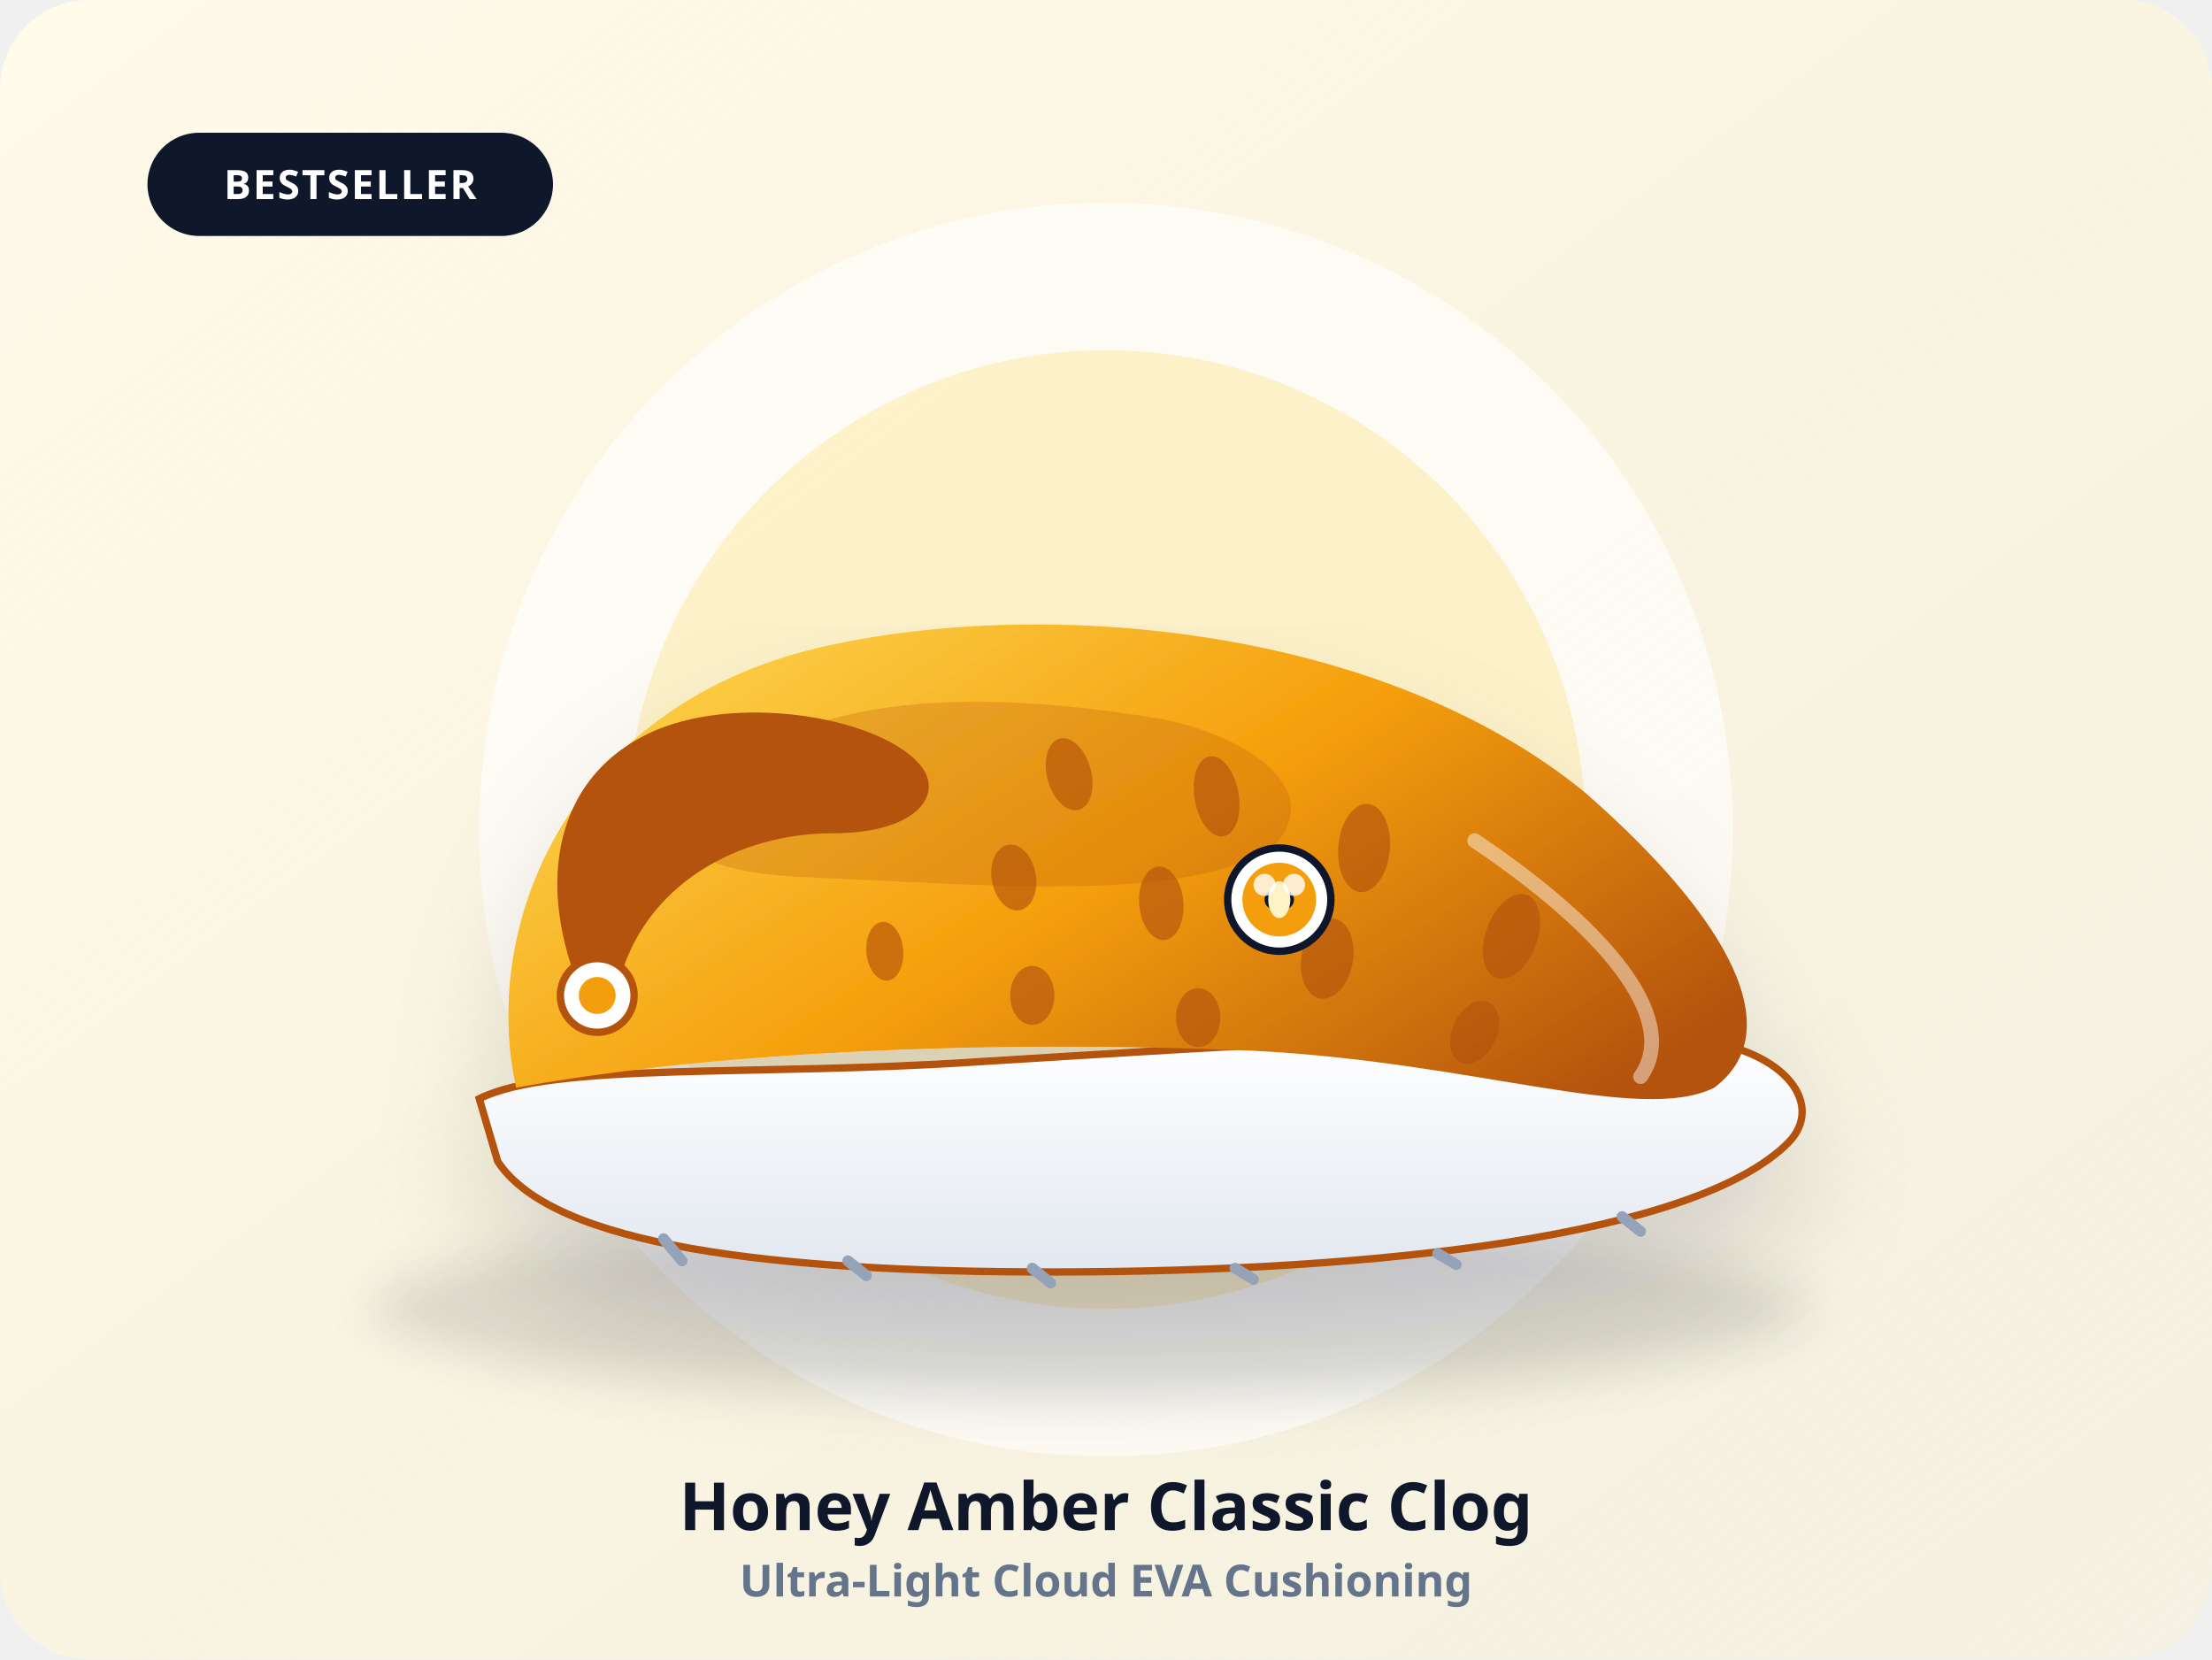
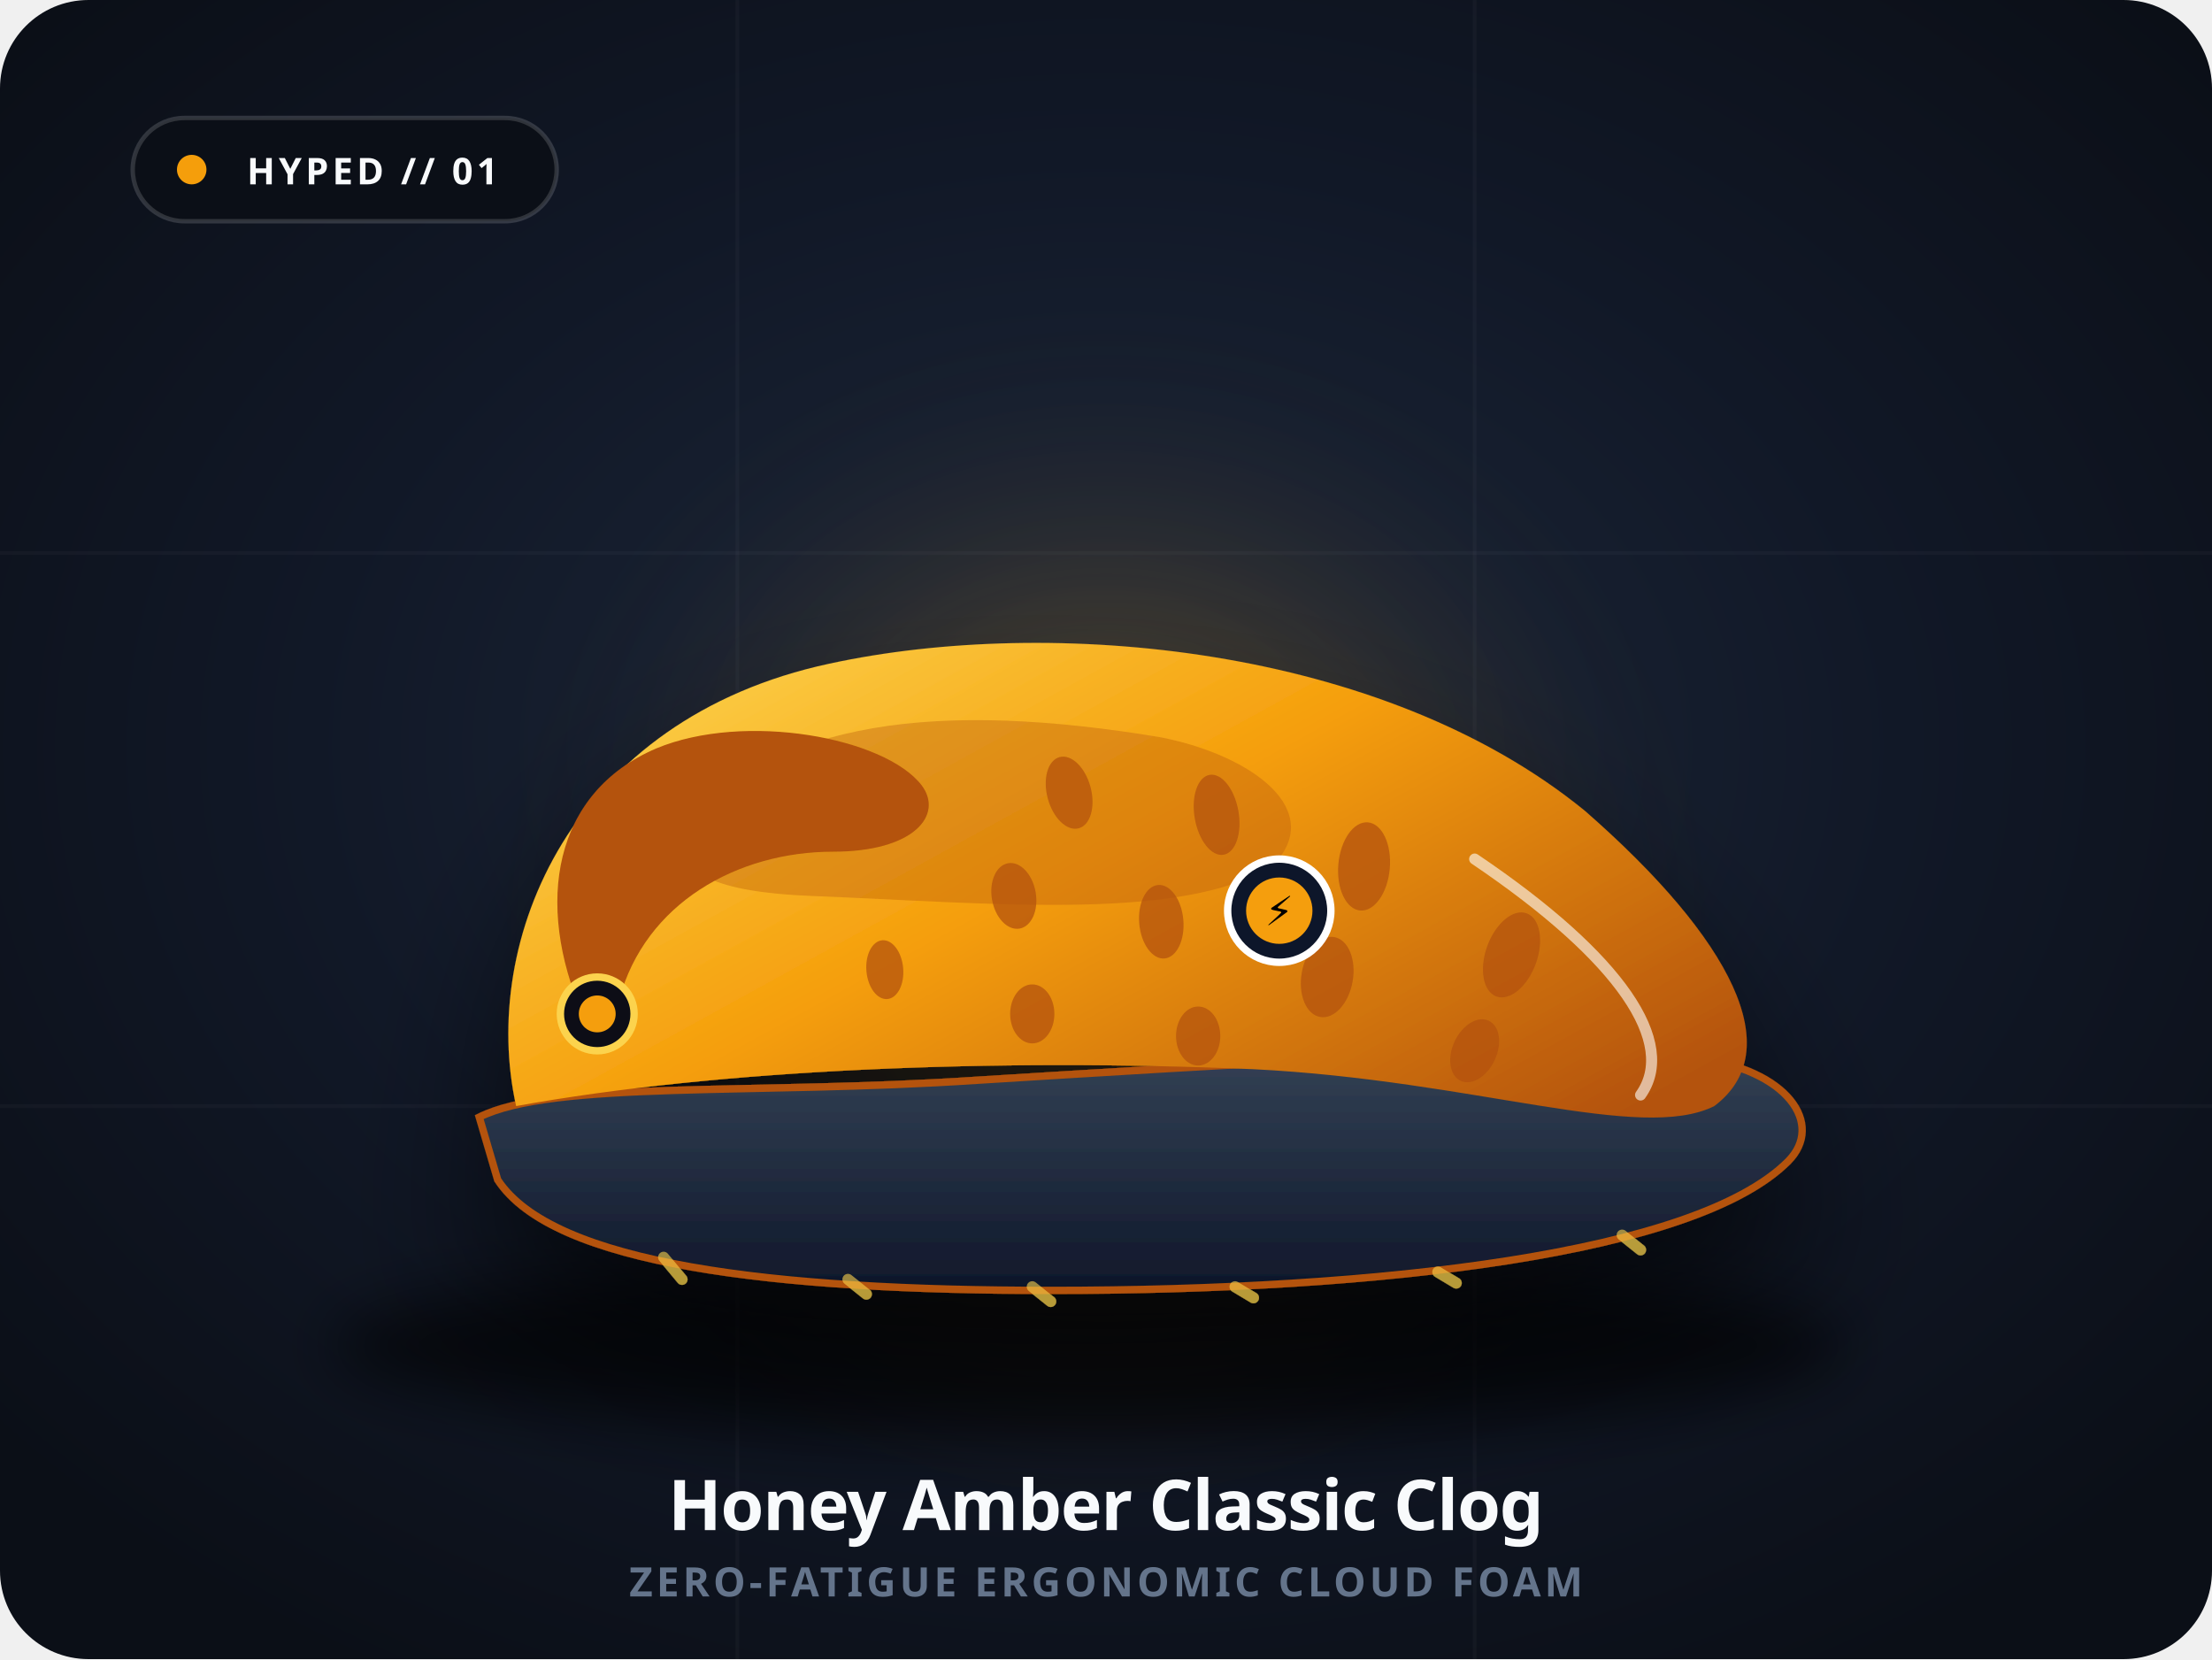
<svg xmlns="http://www.w3.org/2000/svg" viewBox="0 0 600 450" width="100%" height="100%">
  <defs>
-     <linearGradient id="bgGrad" x1="0%" y1="0%" x2="100%" y2="100%">
-       <stop offset="0%" stop-color="#FFFBEB" />
-       <stop offset="100%" stop-color="#FEF3C7" stop-opacity="0.3" />
-     </linearGradient>
-     <linearGradient id="clogBody" x1="0%" y1="20%" x2="100%" y2="80%">
+     <radialGradient id="studioDark" cx="50%" cy="45%" r="65%">
+       <stop offset="0%" stop-color="#1E293B" />
+       <stop offset="55%" stop-color="#111827" />
+       <stop offset="100%" stop-color="#0B0F17" />
+     </radialGradient>
+     <radialGradient id="neonHalo" cx="50%" cy="55%" r="50%">
+       <stop offset="0%" stop-color="#F59E0B" stop-opacity="0.35" />
+       <stop offset="60%" stop-color="#F59E0B" stop-opacity="0.08" />
+       <stop offset="100%" stop-color="#0B0F17" stop-opacity="0" />
+     </radialGradient>
+     <linearGradient id="clogBody" x1="0%" y1="15%" x2="100%" y2="85%">
      <stop offset="0%" stop-color="#FCD34D" />
-       <stop offset="50%" stop-color="#F59E0B" />
+       <stop offset="45%" stop-color="#F59E0B" />
      <stop offset="100%" stop-color="#B45309" />
    </linearGradient>
    <linearGradient id="soleGrad" x1="0%" y1="0%" x2="0%" y2="100%">
-       <stop offset="0%" stop-color="#FFFFFF" />
-       <stop offset="100%" stop-color="#E2E8F0" />
+       <stop offset="0%" stop-color="#334155" />
+       <stop offset="100%" stop-color="#0F172A" />
    </linearGradient>
-     <filter id="shadow" x="-10%" y="-10%" width="130%" height="140%">
-       <feDropShadow dx="0" dy="18" stdDeviation="16" flood-color="#0F172A" flood-opacity="0.14" />
+     <filter id="floatShadow" x="-20%" y="-20%" width="140%" height="150%">
+       <feDropShadow dx="0" dy="24" stdDeviation="20" flood-color="#000000" flood-opacity="0.65" />
    </filter>
  </defs>
-   <rect width="600" height="450" fill="url(#bgGrad)" rx="24" />
-   <circle cx="300" cy="225" r="170" fill="#FFFFFF" opacity="0.6" />
-   <circle cx="300" cy="225" r="130" fill="#FCD34D" opacity="0.25" />
-   <g transform="translate(40, 36)">
-     <rect width="110" height="28" rx="14" fill="#0F172A" />
-     <text x="55" y="18" fill="#FFFFFF" font-family="'Plus Jakarta Sans', system-ui, sans-serif" font-size="11" font-weight="700" text-anchor="middle" letter-spacing="0.5">BESTSELLER</text>
+   <rect width="600" height="450" fill="url(#studioDark)" rx="24" />
+   <g stroke="rgba(255, 255, 255, 0.03)" stroke-width="1">
+     <line x1="0" y1="150" x2="600" y2="150" />
+     <line x1="0" y1="300" x2="600" y2="300" />
+     <line x1="200" y1="0" x2="200" y2="450" />
+     <line x1="400" y1="0" x2="400" y2="450" />
  </g>
-   <ellipse cx="295" cy="355" rx="195" ry="24" fill="#0F172A" opacity="0.12" filter="blur(6px)" />
-   <g filter="url(#shadow)" transform="translate(10, 0)">
+   <circle cx="300" cy="235" r="170" fill="url(#neonHalo)" />
+   <g transform="translate(36, 32)">
+     <rect width="115" height="28" rx="14" fill="#0B0F17" stroke="rgba(255, 255, 255, 0.15)" stroke-width="1.2" />
+     <circle cx="16" cy="14" r="4" fill="#F59E0B" />
+     <text x="65" y="18" fill="#F8FAFC" font-family="'Outfit', sans-serif" font-size="10" font-weight="800" text-anchor="middle" letter-spacing="1">HYPED // 01</text>
+   </g>
+   <ellipse cx="295" cy="365" rx="205" ry="24" fill="#000000" opacity="0.6" filter="blur(8px)" />
+   <g filter="url(#floatShadow)" transform="translate(10, 5)">
    <path d="M 125 315               C 140 338, 200 345, 275 345               C 365 345, 450 335, 475 310               C 485 300, 475 285, 450 282               C 410 278, 320 284, 255 288               C 195 292, 140 288, 120 298               Z" fill="url(#soleGrad)" stroke="#B45309" stroke-width="2" />
-     <path d="M 170 336 L 175 342 M 220 342 L 225 346 M 270 344 L 275 348 M 325 344 L 330 347 M 380 340 L 385 343 M 430 330 L 435 334" stroke="#94A3B8" stroke-width="3" stroke-linecap="round" />
+     <path d="M 170 336 L 175 342 M 220 342 L 225 346 M 270 344 L 275 348 M 325 344 L 330 347 M 380 340 L 385 343 M 430 330 L 435 334" stroke="#FCD34D" stroke-width="3" stroke-linecap="round" opacity="0.6" />
    <path d="M 130 295               C 120 250, 145 190, 215 175               C 275 162, 365 170, 420 215               C 460 250, 475 280, 455 295               C 435 305, 390 288, 330 285               C 260 282, 185 285, 130 295 Z" fill="url(#clogBody)" />
-     <path d="M 175 220               C 200 190, 245 185, 305 195               C 330 200, 350 215, 335 230               C 310 245, 260 240, 210 238               C 185 237, 172 232, 175 220 Z" fill="#B45309" opacity="0.25" />
+     <path d="M 175 220               C 200 190, 245 185, 305 195               C 330 200, 350 215, 335 230               C 310 245, 260 240, 210 238               C 185 237, 172 232, 175 220 Z" fill="#B45309" opacity="0.35" />
    <path d="M 148 270               C 135 240, 140 210, 168 198               C 192 188, 230 195, 240 208               C 246 216, 238 226, 216 226               C 190 226, 165 240, 158 266 Z" fill="#B45309" />
-     <circle cx="152" cy="270" r="10" fill="#FFFFFF" stroke="#B45309" stroke-width="2" />
+     <circle cx="152" cy="270" r="10" fill="#0B0F17" stroke="#FCD34D" stroke-width="2" />
    <circle cx="152" cy="270" r="5" fill="#F59E0B" />
-     <ellipse cx="280" cy="210" rx="6" ry="10" fill="#B45309" opacity="0.65" transform="rotate(-15 280 210)" />
-     <ellipse cx="320" cy="216" rx="6" ry="11" fill="#B45309" opacity="0.65" transform="rotate(-10 320 216)" />
-     <ellipse cx="360" cy="230" rx="7" ry="12" fill="#B45309" opacity="0.65" transform="rotate(5 360 230)" />
-     <ellipse cx="400" cy="254" rx="7" ry="12" fill="#B45309" opacity="0.65" transform="rotate(20 400 254)" />
-     <ellipse cx="265" cy="238" rx="6" ry="9" fill="#B45309" opacity="0.65" transform="rotate(-10 265 238)" />
-     <ellipse cx="305" cy="245" rx="6" ry="10" fill="#B45309" opacity="0.65" transform="rotate(-5 305 245)" />
-     <ellipse cx="350" cy="260" rx="7" ry="11" fill="#B45309" opacity="0.65" transform="rotate(10 350 260)" />
-     <ellipse cx="390" cy="280" rx="6" ry="9" fill="#B45309" opacity="0.65" transform="rotate(25 390 280)" />
-     <ellipse cx="230" cy="258" rx="5" ry="8" fill="#B45309" opacity="0.65" transform="rotate(-5 230 258)" />
-     <ellipse cx="270" cy="270" rx="6" ry="8" fill="#B45309" opacity="0.65" />
-     <ellipse cx="315" cy="276" rx="6" ry="8" fill="#B45309" opacity="0.65" />
-     <g transform="translate(325, 232)">
-       <circle cx="12" cy="12" r="14" fill="#FFFFFF" stroke="#0F172A" stroke-width="2" />
-       <circle cx="12" cy="12" r="10" fill="#F59E0B" />
-       <path d="M8 12 C8 8, 16 8, 16 12 C16 16, 8 16, 8 12 Z" fill="#0F172A" />
-       <ellipse cx="12" cy="12" rx="3" ry="5" fill="#FEF3C7" />
-       <circle cx="8" cy="8" r="3" fill="#FFFFFF" opacity="0.8" />
-       <circle cx="16" cy="8" r="3" fill="#FFFFFF" opacity="0.8" />
+     <ellipse cx="280" cy="210" rx="6" ry="10" fill="#B45309" opacity="0.75" transform="rotate(-15 280 210)" />
+     <ellipse cx="320" cy="216" rx="6" ry="11" fill="#B45309" opacity="0.75" transform="rotate(-10 320 216)" />
+     <ellipse cx="360" cy="230" rx="7" ry="12" fill="#B45309" opacity="0.75" transform="rotate(5 360 230)" />
+     <ellipse cx="400" cy="254" rx="7" ry="12" fill="#B45309" opacity="0.75" transform="rotate(20 400 254)" />
+     <ellipse cx="265" cy="238" rx="6" ry="9" fill="#B45309" opacity="0.75" transform="rotate(-10 265 238)" />
+     <ellipse cx="305" cy="245" rx="6" ry="10" fill="#B45309" opacity="0.75" transform="rotate(-5 305 245)" />
+     <ellipse cx="350" cy="260" rx="7" ry="11" fill="#B45309" opacity="0.75" transform="rotate(10 350 260)" />
+     <ellipse cx="390" cy="280" rx="6" ry="9" fill="#B45309" opacity="0.75" transform="rotate(25 390 280)" />
+     <ellipse cx="230" cy="258" rx="5" ry="8" fill="#B45309" opacity="0.75" transform="rotate(-5 230 258)" />
+     <ellipse cx="270" cy="270" rx="6" ry="8" fill="#B45309" opacity="0.75" />
+     <ellipse cx="315" cy="276" rx="6" ry="8" fill="#B45309" opacity="0.75" />
+     <g transform="translate(325, 230)">
+       <circle cx="12" cy="12" r="14" fill="#0F172A" stroke="#FFFFFF" stroke-width="2" />
+       <circle cx="12" cy="12" r="9" fill="#F59E0B" />
+       <text x="12" y="16" fill="#000000" font-family="'Outfit', sans-serif" font-size="11" font-weight="900" text-anchor="middle">⚡</text>
    </g>
-     <path d="M 390 228 C 430 255, 445 278, 435 292" stroke="#FFFFFF" stroke-width="4" stroke-linecap="round" fill="none" opacity="0.45" />
+     <path d="M 390 228 C 430 255, 445 278, 435 292" stroke="#FFFFFF" stroke-width="3" stroke-linecap="round" fill="none" opacity="0.6" />
  </g>
-   <text x="300" y="415" font-family="'Plus Jakarta Sans', system-ui, sans-serif" font-size="18" font-weight="800" fill="#0F172A" text-anchor="middle">Honey Amber Classic Clog</text>
-   <text x="300" y="433" font-family="'Plus Jakarta Sans', system-ui, sans-serif" font-size="12" font-weight="600" fill="#64748B" text-anchor="middle">Ultra-Light Cloud EVA Cushioning</text>
+   <text x="300" y="415" font-family="'Outfit', sans-serif" font-size="19" font-weight="800" fill="#F8FAFC" text-anchor="middle" letter-spacing="-0.3">Honey Amber Classic Clog</text>
+   <text x="300" y="433" font-family="'Plus Jakarta Sans', sans-serif" font-size="11" font-weight="700" fill="#64748B" text-anchor="middle" letter-spacing="1">ZERO-FATIGUE ERGONOMIC CLOUD FOAM</text>
</svg>
